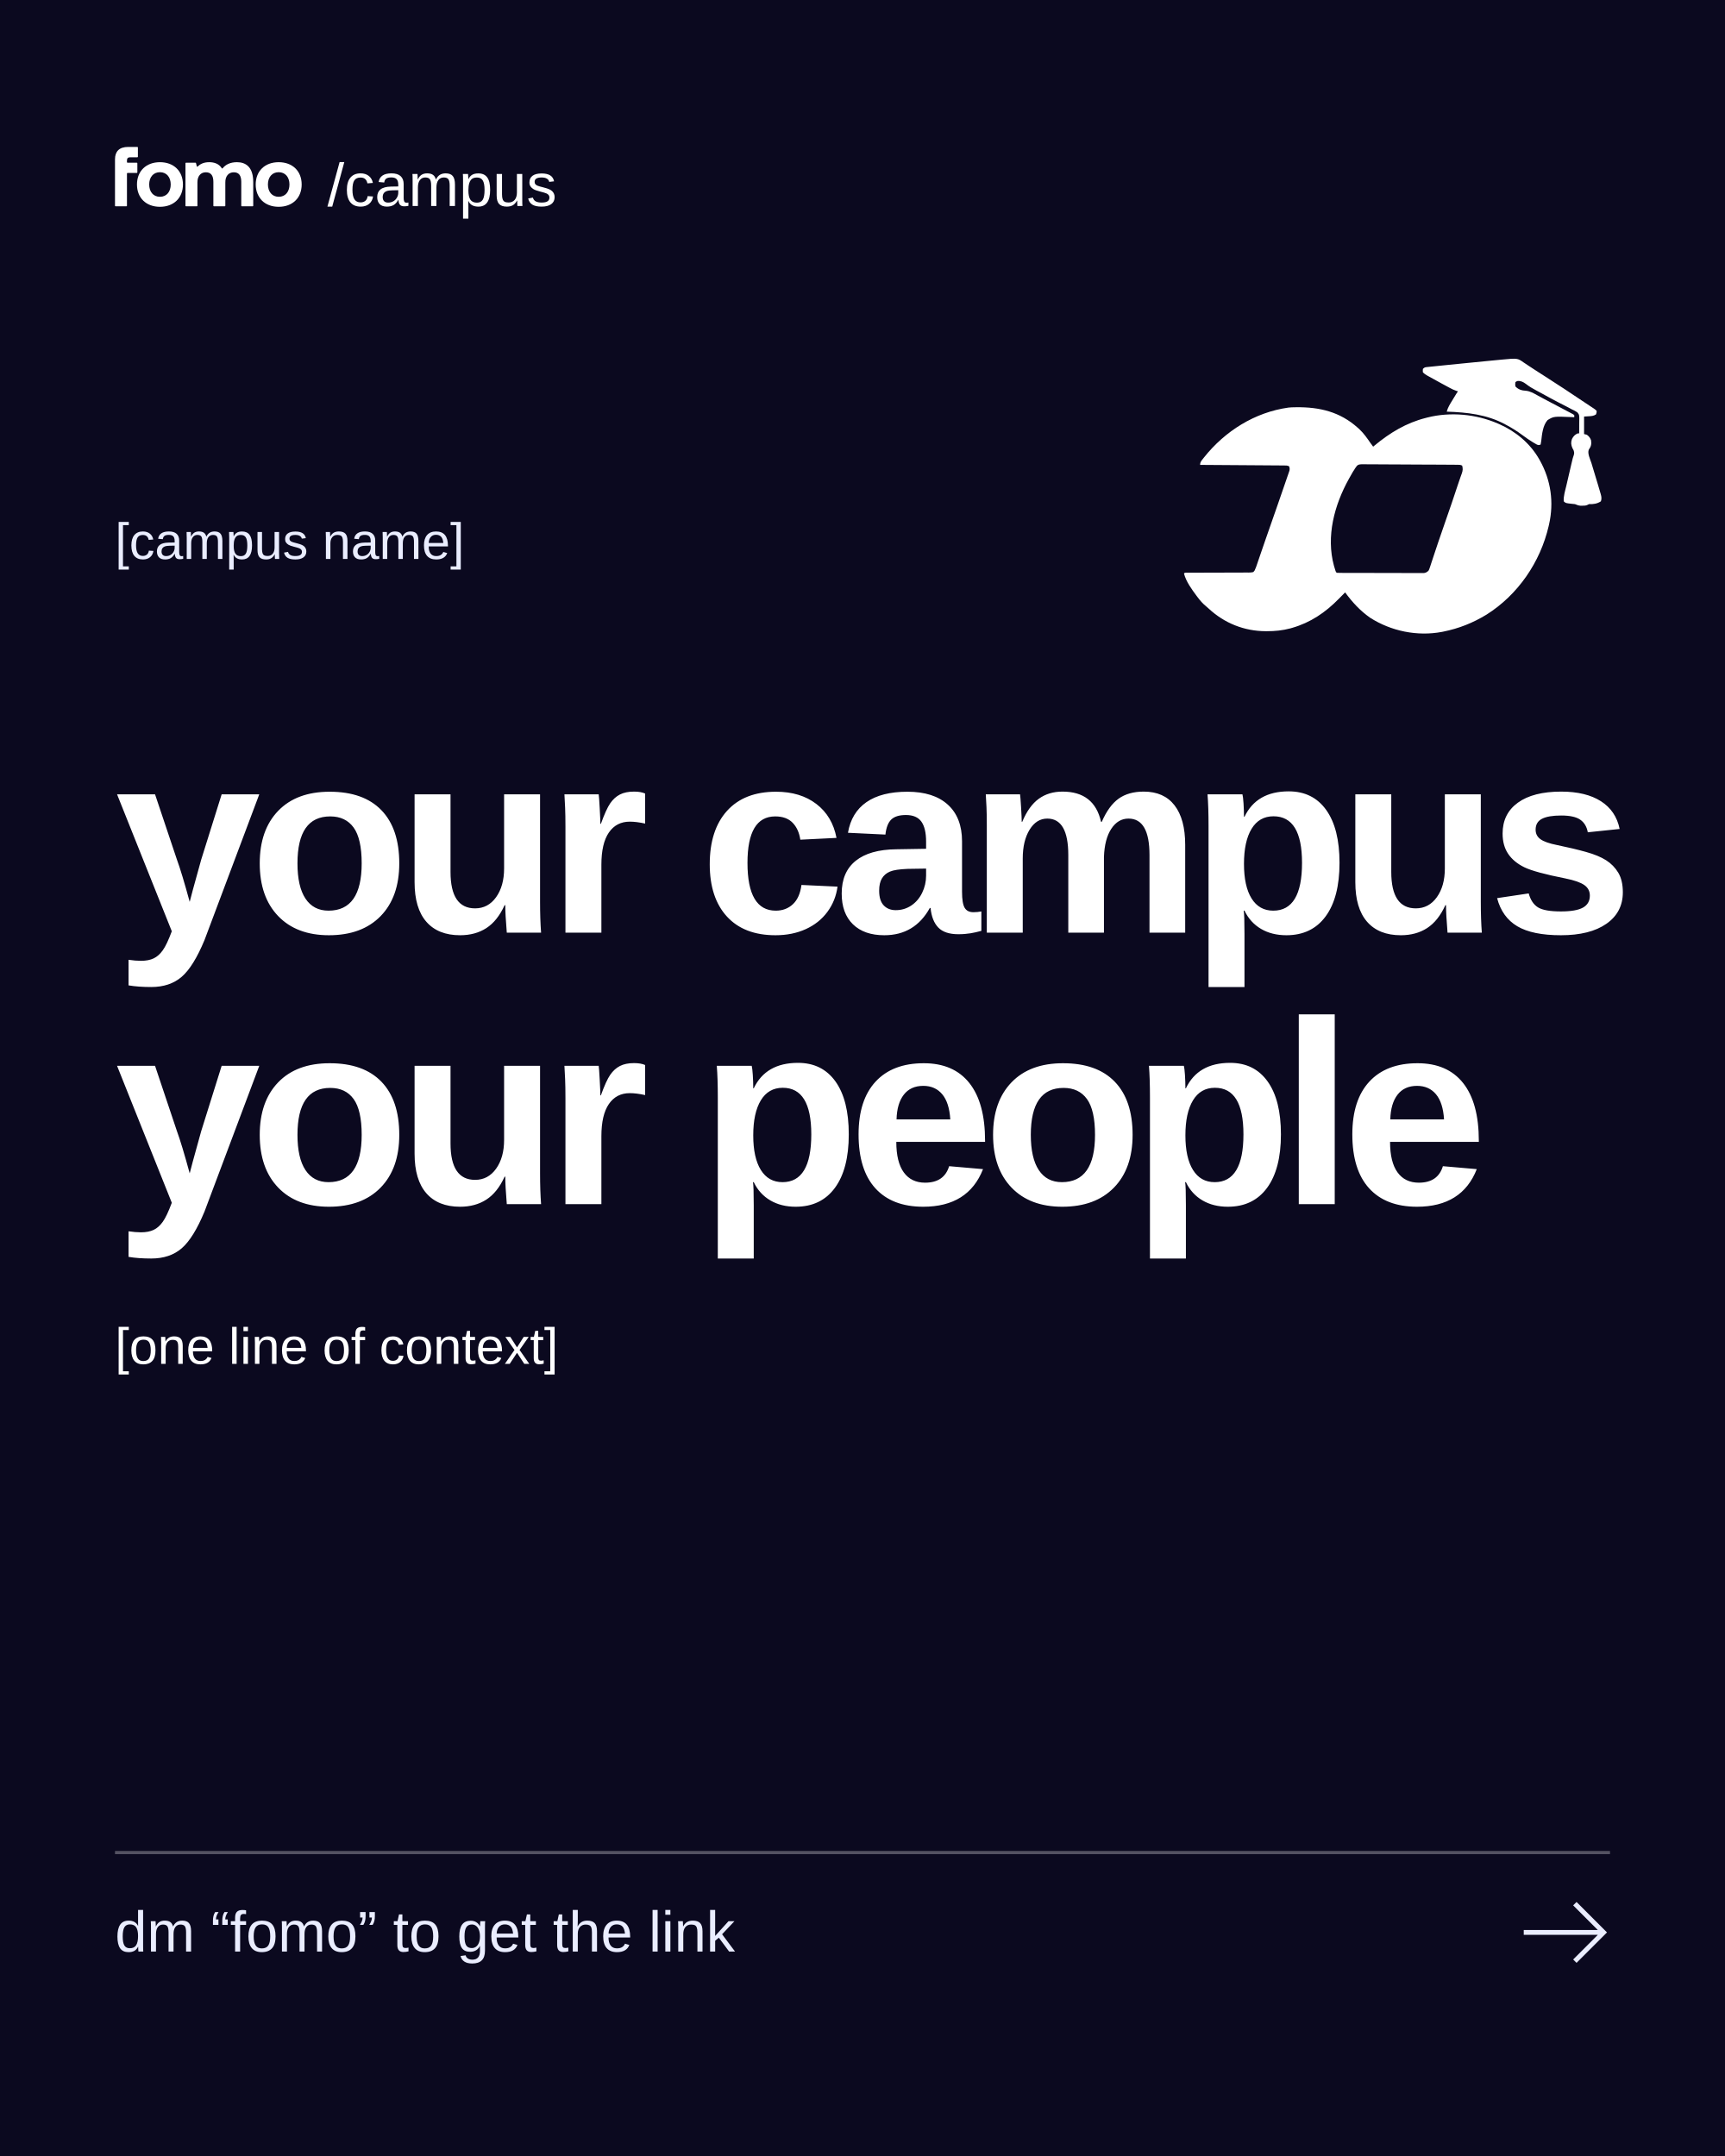
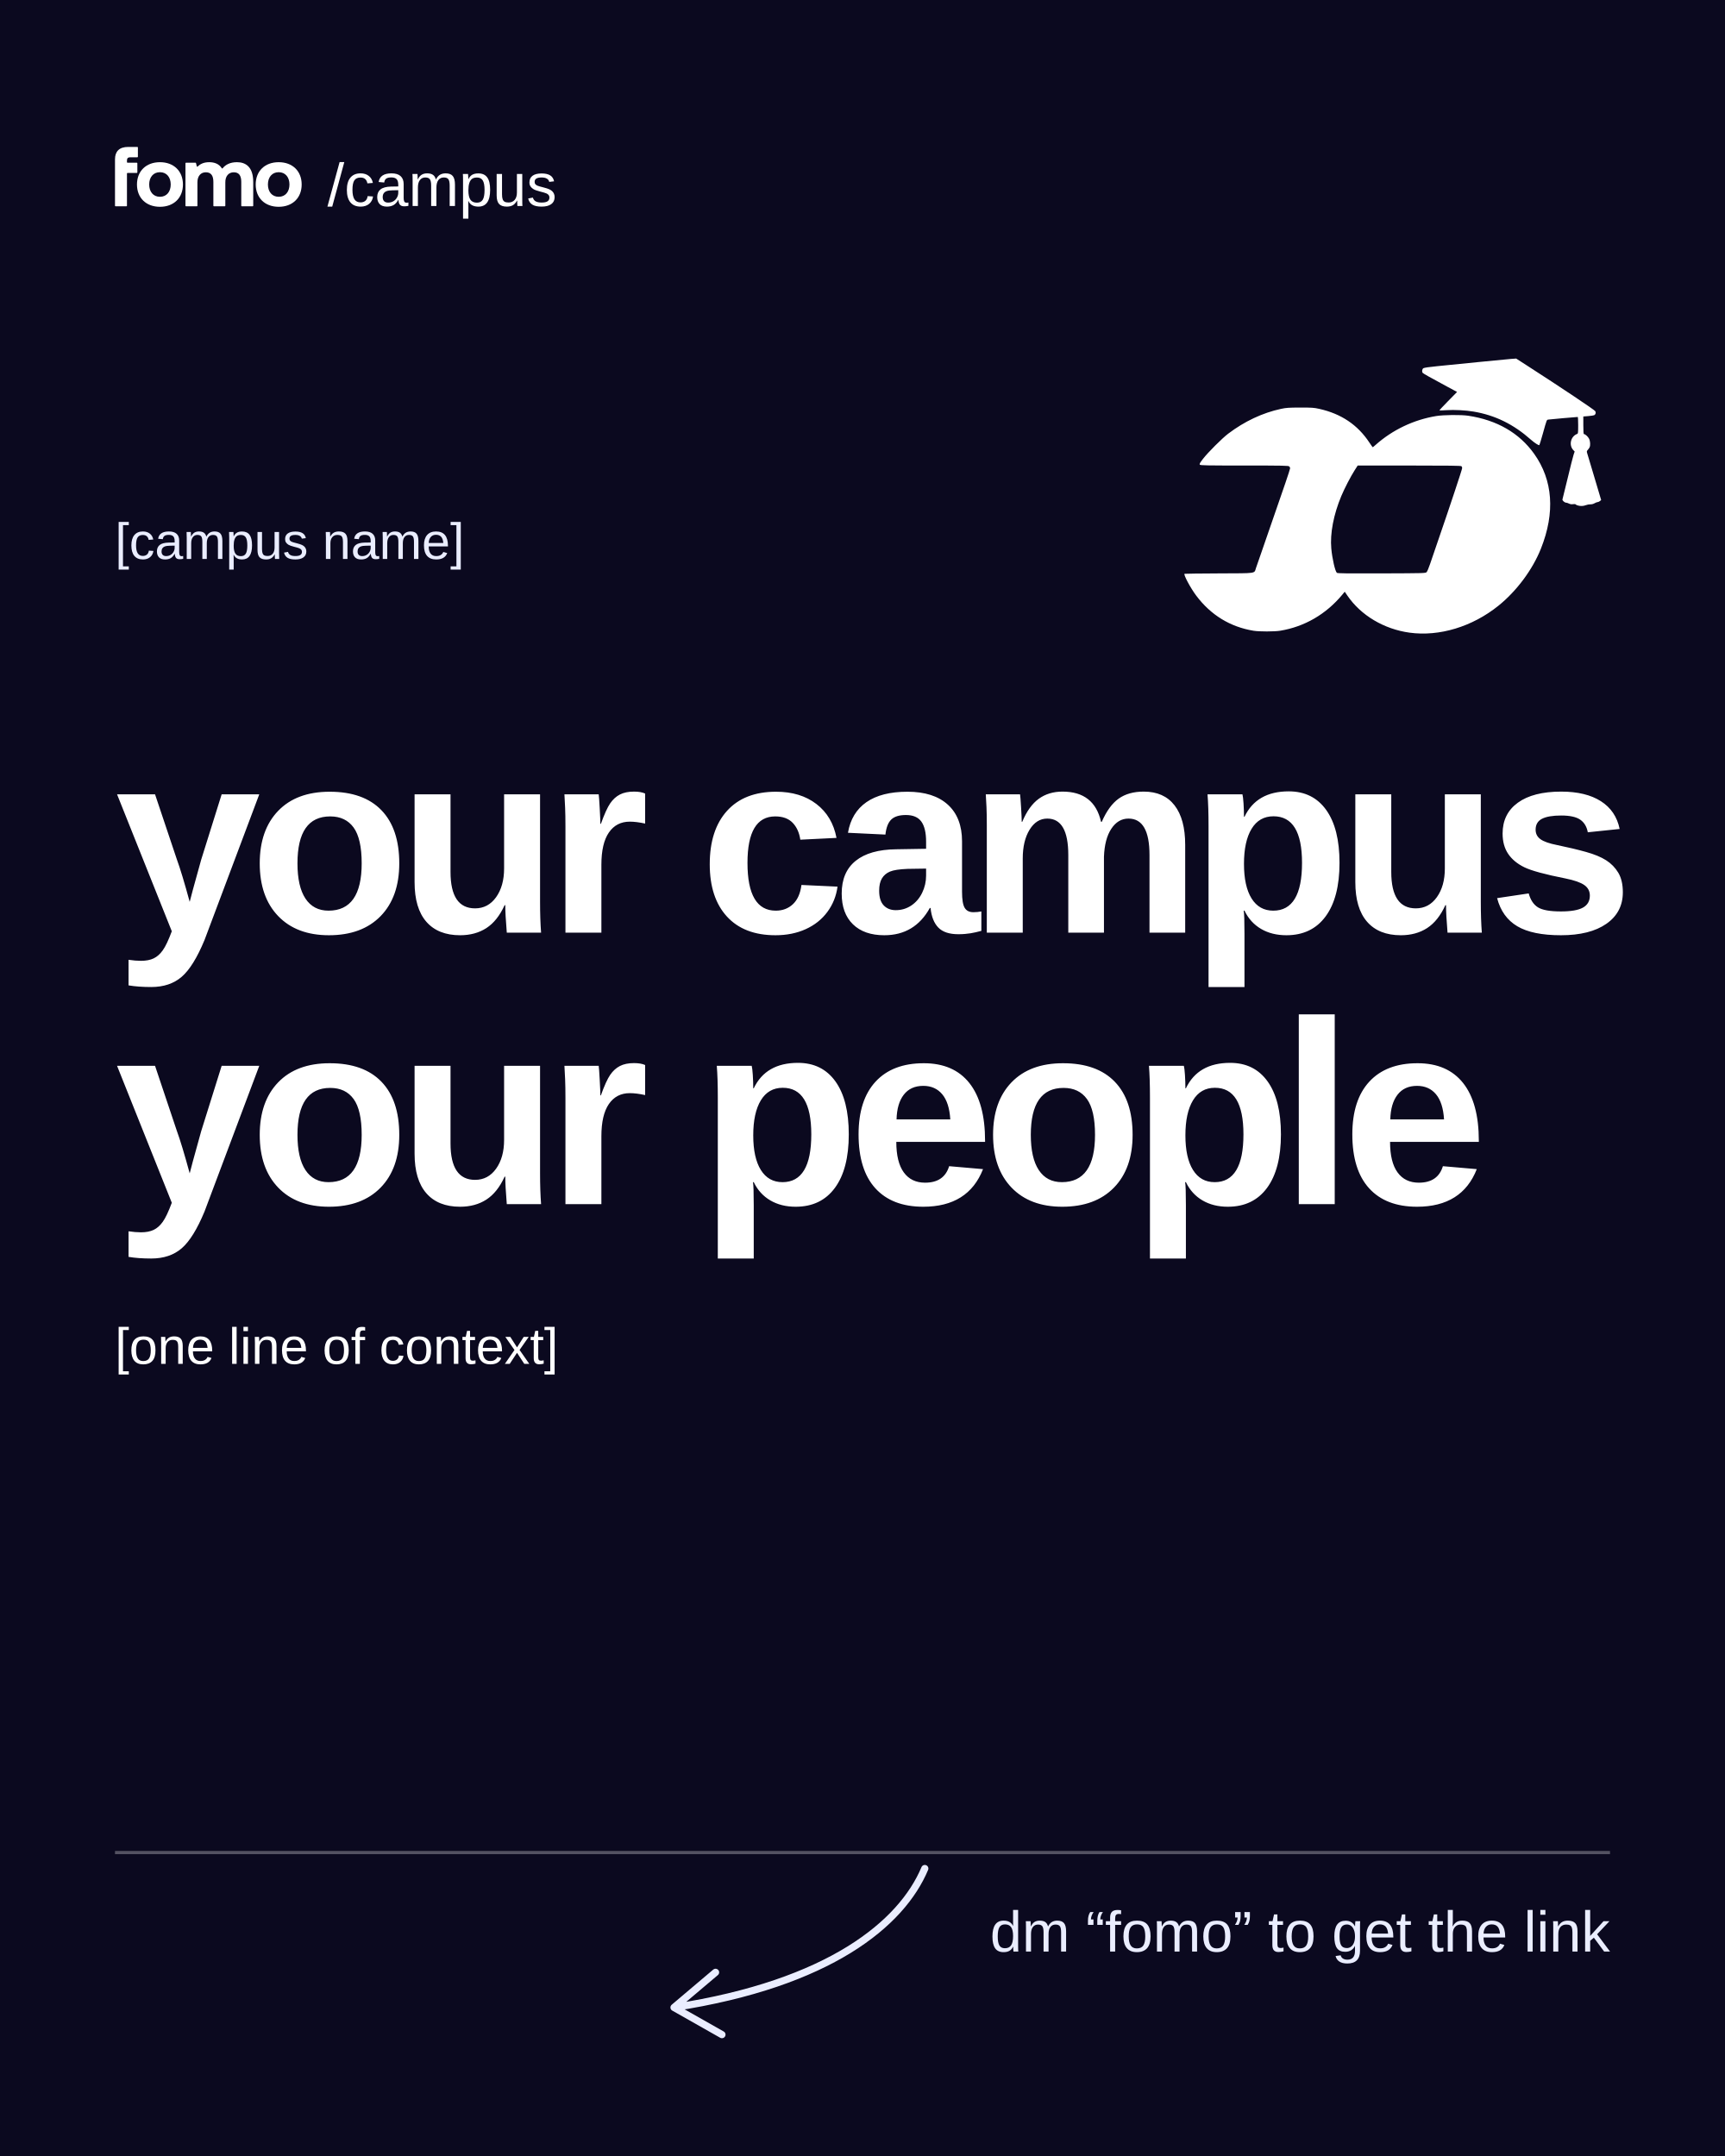
<svg xmlns="http://www.w3.org/2000/svg" xmlns:xlink="http://www.w3.org/1999/xlink" width="1080" height="1350" viewBox="0 0 1080 1350" role="img" aria-labelledby="title description">
  <defs>
    <style>text{font-family:Aeonik,Arial,sans-serif} .headline{font-size:164px;font-weight:700;letter-spacing:-7px} .label{font-size:32px;font-weight:500} .context{font-size:32px;font-weight:400}</style>
    <symbol id="fomo-campus-mark" viewBox="0 0 620 415">
-       <g fill="currentColor" fill-rule="evenodd">
-         <path d="M0 0 C0.381 0.25 0.381 0.25 2.306 1.515 C3.878 2.55 5.442 3.598 6.998 4.657 C9.732 6.515 12.509 8.298 15.292 10.079 C17.399 11.43 19.495 12.796 21.59 14.164 C24.88 16.307 28.187 18.422 31.504 20.523 C49.106 31.686 66.441 43.242 83.757 54.843 C87.17 57.13 90.585 59.413 94.013 61.676 C94.574 62.047 95.136 62.418 95.714 62.8 C97.17 63.763 98.628 64.722 100.087 65.682 C102.25 67.187 102.25 67.187 104.25 69.188 C104.125 71.688 104.125 71.688 103.25 74.188 C99.92 76.466 96.412 76.605 92.5 76.812 C91.469 76.874 91.469 76.874 86.25 77.188 C86.25 85.438 86.25 93.688 86.25 102.188 C87.57 102.517 88.89 102.847 90.25 103.188 C93.186 105.388 95.078 107.671 96.25 111.188 C96.961 116.546 96.293 120.019 93.027 124.352 C90.708 129.829 95.015 138.1 96.688 143.375 C99.934 153.769 103.084 164.192 106.126 174.648 C106.582 176.211 107.043 177.773 107.508 179.334 C108.163 181.539 108.804 183.747 109.441 185.957 C109.64 186.614 109.838 187.272 110.043 187.949 C111.102 191.689 111.539 194.473 110.25 198.188 C104.979 201.712 99.412 202.434 93.25 202.188 C92.944 202.349 92.944 202.349 91.395 203.164 C88.732 204.435 86.752 204.454 83.812 204.438 C82.886 204.443 81.959 204.448 81.004 204.453 C78.072 204.17 75.954 203.315 73.25 202.188 C71.039 201.879 71.039 201.879 68.875 201.75 C59.926 200.789 59.926 200.789 57.25 198.188 C56.676 190.935 59.254 183.051 60.902 176.047 C61.166 174.91 61.428 173.773 61.691 172.635 C62.238 170.271 62.788 167.908 63.343 165.546 C64.049 162.533 64.748 159.518 65.444 156.502 C66.114 153.6 66.79 150.698 67.465 147.797 C67.589 147.259 67.589 147.259 68.219 144.539 C70.17 136.237 70.17 136.237 71.436 132.618 C72.439 129.624 72.221 128.175 71.25 125.188 C70.734 124.259 70.219 123.331 69.688 122.375 C67.648 117.853 67.231 113.939 68.977 109.227 C71.014 105.3 73.119 103.036 77.25 101.188 C77.91 101.188 78.57 101.188 79.25 101.188 C79.33 97.308 79.35 93.434 79.317 89.554 C79.314 88.237 79.327 86.92 79.356 85.603 C79.581 74.805 79.581 74.805 76.586 71.166 C74.22 69.539 71.868 68.365 69.25 67.188 C67.39 66.189 65.532 65.186 63.676 64.18 C62.166 63.406 60.657 62.632 59.143 61.865 C56.393 60.469 53.652 59.054 50.91 57.641 C50.353 57.354 49.796 57.067 49.223 56.772 C41.778 52.927 34.443 48.882 27.102 44.844 C24.172 43.233 21.236 41.643 18.273 40.094 C12.833 37.246 7.855 34.277 3.02 30.48 C-0.601 27.835 -4.037 26.039 -8.625 26.438 C-10.75 27.188 -10.75 27.188 -11.75 28.188 C-12.125 31 -12.125 31 -11.75 34.188 C-7.513 38.673 -2.735 40.104 3.273 40.398 C9.259 41.042 13.924 43.743 19.125 46.625 C20.657 47.45 22.189 48.275 23.722 49.099 C25.262 49.929 26.798 50.767 28.334 51.605 C31.714 53.44 35.119 55.223 38.531 56.998 C41.6 58.598 44.657 60.22 47.714 61.844 C50.058 63.086 52.407 64.318 54.756 65.549 C57.322 66.898 59.879 68.263 62.438 69.625 C62.925 69.879 62.925 69.879 65.395 71.166 C66.289 71.646 67.184 72.126 68.105 72.621 C68.906 73.044 69.707 73.468 70.532 73.904 C71.099 74.328 71.666 74.751 72.25 75.188 C72.25 76.177 72.25 77.168 72.25 78.188 C71.151 78.125 70.052 78.063 68.92 77.999 C43.085 76.883 43.085 76.883 34.25 82.188 C27.439 89.664 26.212 102.172 25.144 111.841 C24.906 113.925 24.906 113.925 24.25 117.188 C21.25 118.188 21.25 118.188 18.527 116.992 C17.406 116.363 16.294 115.718 15.188 115.062 C14.58 114.71 13.972 114.357 13.346 113.994 C8.089 110.861 3.173 107.315 -1.75 103.688 C-9.148 98.237 -16.625 93.466 -24.75 89.188 C-25.316 88.881 -25.883 88.575 -26.466 88.259 C-52.526 74.198 -80.598 71.188 -109.75 70.188 C-108.162 64.183 -104.98 59.26 -101.75 54 C-101.203 53.098 -100.657 52.197 -100.094 51.268 C-95.861 44.3 -95.861 44.3 -93.75 41.188 C-94.612 40.923 -95.473 40.659 -96.361 40.387 C-99.744 39.256 -102.842 37.695 -105.969 35.992 C-106.545 35.683 -107.121 35.375 -107.714 35.056 C-109.562 34.063 -111.406 33.063 -113.25 32.062 C-114.516 31.379 -115.782 30.696 -117.048 30.013 C-123.518 26.517 -129.979 23.004 -136.375 19.375 C-136.646 19.222 -136.646 19.222 -138.018 18.447 C-140.228 17.172 -141.932 16.005 -143.75 14.188 C-144 11.688 -144 11.688 -143.75 9.188 C-141.368 6.806 -140.56 6.841 -137.29 6.505 C-136.35 6.404 -135.41 6.303 -134.442 6.199 C-133.924 6.148 -133.924 6.148 -131.301 5.891 C-130.209 5.776 -129.117 5.662 -127.991 5.545 C-124.98 5.23 -121.968 4.927 -118.955 4.627 C-116.426 4.374 -113.899 4.115 -111.371 3.855 C-103.213 3.02 -95.052 2.208 -86.891 1.4 C-84.737 1.186 -82.584 0.972 -80.43 0.757 C-71.143 -0.17 -61.855 -1.084 -52.566 -1.986 C-50.513 -2.186 -48.46 -2.388 -46.408 -2.591 C-43.148 -2.912 -39.887 -3.226 -36.627 -3.536 C-34.875 -3.703 -33.123 -3.877 -31.372 -4.051 C-8.751 -6.169 -8.751 -6.169 0 0 Z " fill="currentColor" transform="translate(496.75,16.8125)" id="graduation-cap" />
-         <path d="M0 0 C0.334 -0.005 0.334 -0.005 2.026 -0.03 C35.306 -0.419 64.488 6.477 89.801 29.238 C90.184 29.581 90.184 29.581 92.125 31.312 C98.284 37.128 102.994 43.789 107.761 50.741 C109.059 52.61 110.417 54.431 111.801 56.238 C112.456 55.693 113.11 55.148 113.785 54.586 C135.692 36.436 158.906 22.309 186.801 15.238 C187.536 15.044 188.272 14.849 189.029 14.648 C222.008 6.26 258.766 9.745 289.801 23.238 C290.489 23.536 291.178 23.833 291.887 24.14 C315.49 34.578 335.991 51.705 348.801 74.238 C349.161 74.872 349.521 75.506 349.893 76.159 C365.526 104.281 369.958 135.83 362.801 167.238 C362.629 167.999 362.458 168.76 362.281 169.544 C350.348 221.049 318.521 267.61 273.594 295.941 C254.204 307.791 234.057 315.773 211.801 320.238 C211.502 320.298 211.502 320.298 209.992 320.602 C174.894 327.278 137.487 319.563 107.488 300.426 C93.103 290.303 82.155 278.326 71.801 264.238 C68.857 267.165 65.943 270.117 63.051 273.094 C43.793 292.806 22.475 307.371 -4.262 314.988 C-4.609 315.088 -4.609 315.088 -6.369 315.591 C-17.371 318.551 -28.393 319.631 -39.762 319.613 C-40.365 319.613 -40.969 319.612 -41.591 319.612 C-72.15 319.486 -100.351 308.257 -122.715 287.512 C-124.06 286.281 -125.416 285.061 -126.829 283.909 C-131.425 280.147 -135.019 276.047 -138.574 271.301 C-138.854 270.931 -138.854 270.931 -140.267 269.058 C-147.312 259.582 -155.16 248.829 -158.199 237.238 C-157.199 236.238 -157.199 236.238 -155.554 236.114 C-155.195 236.114 -155.195 236.114 -153.379 236.114 C-152.557 236.111 -151.735 236.109 -150.889 236.106 C-149.981 236.108 -149.073 236.11 -148.137 236.112 C-147.662 236.111 -147.662 236.111 -145.255 236.107 C-143.182 236.103 -141.109 236.101 -139.036 236.1 C-134.637 236.097 -130.239 236.075 -125.84 236.055 C-117.64 236.017 -109.441 235.985 -101.241 235.988 C-95.547 235.99 -89.853 235.965 -84.159 235.926 C-81.984 235.915 -79.81 235.914 -77.635 235.922 C-74.596 235.931 -71.559 235.91 -68.52 235.882 C-67.616 235.892 -66.712 235.902 -65.781 235.913 C-63.48 235.874 -61.431 235.795 -59.199 235.238 C-57.222 232.975 -57.222 232.975 -56.199 230.238 C-56.049 229.877 -56.049 229.877 -55.287 228.046 C-55.034 227.307 -54.781 226.568 -54.52 225.807 C-54.225 224.954 -53.929 224.101 -53.625 223.222 C-53.313 222.303 -53.001 221.384 -52.68 220.438 C-52.345 219.467 -52.01 218.496 -51.665 217.495 C-50.567 214.307 -49.477 211.116 -48.387 207.926 C-47.618 205.689 -46.848 203.452 -46.078 201.216 C-45.688 200.085 -45.299 198.955 -44.91 197.824 C-44.717 197.263 -44.523 196.703 -44.324 196.125 C-43.737 194.417 -43.149 192.708 -42.562 191 C-39.445 181.928 -36.273 172.877 -33.085 163.829 C-30.438 156.305 -27.818 148.772 -25.199 141.238 C-25.01 140.693 -25.01 140.693 -24.05 137.935 C-21.733 131.275 -19.426 124.611 -17.137 117.941 C-16.101 114.925 -15.062 111.911 -14.015 108.9 C-12.847 105.543 -11.696 102.18 -10.547 98.816 C-10.192 97.805 -9.838 96.793 -9.473 95.751 C-9.315 95.284 -9.315 95.284 -8.516 92.923 C-8.236 92.111 -7.956 91.299 -7.668 90.462 C-7.144 87.979 -7.261 86.586 -8.199 84.238 C-10.694 82.991 -12.393 83.1 -15.185 83.08 C-16.24 83.07 -17.294 83.06 -18.381 83.05 C-19.554 83.044 -20.727 83.039 -21.901 83.033 C-23.133 83.023 -24.364 83.013 -25.596 83.003 C-28.945 82.976 -32.294 82.955 -35.643 82.935 C-39.141 82.913 -42.639 82.886 -46.137 82.859 C-52.764 82.809 -59.39 82.764 -66.016 82.721 C-73.559 82.672 -81.102 82.617 -88.645 82.561 C-104.163 82.447 -119.681 82.341 -135.199 82.238 C-135.199 78.256 -133.316 76.355 -130.949 73.363 C-130.725 73.077 -130.725 73.077 -129.591 71.629 C-99.67 33.987 -57.047 7.132 -9.063 0.45 C-6.043 0.107 -3.037 0.037 0 0 Z M85.796 87.473 C85.467 88.055 85.139 88.638 84.801 89.238 C84.204 90.127 83.608 91.016 82.993 91.931 C81.328 94.816 79.668 97.702 78.051 100.613 C77.748 101.154 77.446 101.696 77.135 102.253 C56.446 139.508 44.401 184.136 55.855 226.273 C58.318 234.756 58.318 234.756 59.801 236.238 C61.436 236.341 63.077 236.373 64.716 236.379 C65.248 236.382 65.248 236.382 67.94 236.396 C69.13 236.397 70.319 236.398 71.509 236.399 C72.754 236.404 73.999 236.409 75.244 236.414 C78.634 236.428 82.025 236.434 85.415 236.438 C87.533 236.441 89.65 236.446 91.767 236.45 C98.388 236.464 105.009 236.473 111.629 236.477 C119.278 236.482 126.927 236.499 134.576 236.528 C140.483 236.55 146.39 236.56 152.298 236.561 C155.828 236.562 159.358 236.568 162.889 236.586 C166.21 236.602 169.532 236.605 172.854 236.596 C174.073 236.595 175.292 236.599 176.511 236.609 C178.175 236.622 179.84 236.614 181.505 236.606 C181.971 236.607 181.971 236.607 184.328 236.61 C187.274 236.167 188.63 235.243 190.801 233.238 C191.826 231.269 191.826 231.269 192.577 228.99 C192.87 228.127 193.162 227.263 193.463 226.373 C193.766 225.431 194.07 224.49 194.383 223.52 C194.714 222.531 195.045 221.542 195.385 220.524 C196.286 217.828 197.174 215.128 198.058 212.427 C198.991 209.588 199.939 206.754 200.887 203.919 C201.273 202.767 201.658 201.614 202.044 200.462 C202.235 199.888 202.427 199.315 202.624 198.725 C203.21 196.972 203.793 195.219 204.377 193.465 C207.713 183.444 211.177 173.469 214.683 163.506 C220.927 145.762 227.018 127.969 232.861 110.088 C233.957 106.744 235.087 103.418 236.28 100.107 C236.399 99.771 236.399 99.771 237.001 98.067 C237.451 96.798 237.911 95.532 238.385 94.271 C239.795 90.248 239.98 87.345 238.801 83.238 C236.124 81.9 234.056 82.094 231.058 82.071 C230.464 82.065 229.871 82.059 229.259 82.053 C227.261 82.035 225.264 82.024 223.267 82.014 C221.838 82.002 220.409 81.991 218.98 81.979 C214.279 81.943 209.579 81.917 204.879 81.895 C204.079 81.891 203.28 81.887 202.456 81.883 C194.917 81.846 187.378 81.815 179.839 81.793 C170.194 81.766 160.549 81.715 150.904 81.633 C144.124 81.577 137.344 81.548 130.563 81.539 C126.512 81.533 122.463 81.515 118.413 81.468 C114.601 81.424 110.79 81.413 106.977 81.428 C105.58 81.428 104.183 81.416 102.786 81.39 C90.014 81.172 90.014 81.172 85.796 87.473 Z " fill="currentColor" transform="translate(170.1992,80.76172)" id="fomo-eyes" />
+       <g fill="currentColor" fill-rule="evenodd" transform="translate(-240.190 -291.993) scale(0.815589)">
+         <path d="M704.000,851.489 C659.298,845.350 618.849,821.276 595.279,786.779 L590.531,779.831 L586.540,784.665 C558.138,819.063 520.232,841.118 477.500,848.109 C467.438,849.755 440.897,849.775 431.000,848.144 C390.066,841.399 356.287,820.720 330.727,786.759 C320.650,773.369 307.823,749.353 310.282,748.480 C310.952,748.242 338.147,747.924 370.715,747.774 C437.969,747.463 431.842,748.359 435.217,738.339 C436.299,735.128 440.265,723.725 444.030,713.000 C452.124,689.943 474.687,624.651 486.579,589.869 C491.210,576.322 495.000,564.542 495.000,563.691 C495.000,562.839 494.293,561.436 493.429,560.571 C492.027,559.170 483.541,559.000 415.051,559.000 C348.565,559.000 338.080,558.802 337.020,557.524 C336.010,556.307 336.975,554.517 342.549,547.274 C351.040,536.242 375.944,511.356 386.500,503.355 C415.124,481.659 446.747,466.787 479.000,459.852 C488.127,457.890 492.509,457.588 512.500,457.547 C533.032,457.505 536.614,457.749 545.881,459.824 C584.401,468.449 613.143,487.752 633.619,518.750 C636.617,523.288 639.264,527.000 639.501,527.000 C639.739,527.000 642.144,525.037 644.846,522.637 C674.311,496.467 711.276,478.895 750.500,472.411 C763.328,470.290 794.041,469.982 806.500,471.849 C856.836,479.392 895.899,501.942 921.968,538.507 C954.832,584.602 958.909,641.335 933.881,704.280 C919.198,741.207 891.383,778.611 859.500,804.302 C813.865,841.075 756.010,858.632 704.000,851.489 Z M733.852,745.500 C734.901,744.400 737.568,738.100 739.778,731.500 C741.988,724.900 748.839,704.875 755.003,687.000 C774.125,631.539 796.000,565.624 796.000,563.462 C796.000,562.328 795.460,560.860 794.800,560.200 C793.884,559.284 772.221,559.000 703.396,559.000 L613.193,559.000 L607.900,567.250 C600.996,578.011 590.163,598.929 584.528,612.379 C570.986,644.701 564.625,678.053 567.010,704.228 C568.643,722.141 573.768,744.378 576.815,746.768 C578.095,747.772 594.392,747.980 655.188,747.768 C730.463,747.505 731.982,747.461 733.852,745.500 Z M998.299,628.894 C996.539,628.385 994.824,627.524 994.489,626.982 C994.146,626.428 992.190,626.266 990.022,626.612 C987.410,627.030 985.121,626.708 982.929,625.615 C981.149,624.727 978.923,624.000 977.981,624.000 C975.197,624.000 970.787,619.991 971.523,618.130 C971.877,617.233 975.979,600.548 980.638,581.052 C985.297,561.556 989.956,543.106 990.991,540.052 L992.872,534.500 L990.500,532.000 C982.248,523.304 985.952,507.770 997.250,503.694 C998.807,503.132 999.000,501.464 999.000,488.531 C999.000,480.539 998.672,474.000 998.272,474.000 C995.946,474.000 949.957,478.091 947.317,478.533 C943.666,479.144 944.526,477.033 936.947,504.000 C934.088,514.175 931.444,522.838 931.072,523.252 C930.186,524.238 922.689,519.440 916.433,513.885 C885.904,486.771 853.740,470.988 815.991,464.599 C802.027,462.235 782.154,461.195 768.545,462.114 C761.969,462.559 756.404,462.737 756.178,462.511 C755.952,462.285 762.816,454.929 771.432,446.164 L787.096,430.229 L769.798,420.922 C739.352,404.542 727.553,397.893 726.782,396.682 C725.220,394.225 725.982,390.057 728.250,388.655 C729.634,387.800 738.967,386.442 752.500,385.127 C764.600,383.951 796.325,380.774 823.000,378.067 C849.675,375.360 875.775,372.844 881.000,372.477 L890.500,371.808 L909.000,383.723 C968.284,421.904 1027.749,461.663 1028.963,463.931 C1030.330,466.486 1029.516,469.662 1027.182,470.880 C1026.257,471.362 1021.562,472.077 1016.750,472.468 L1008.000,473.180 L1008.000,488.590 C1008.000,499.093 1008.349,504.000 1009.096,504.000 C1011.343,504.000 1016.111,508.296 1018.023,512.044 C1020.213,516.339 1020.635,523.898 1018.875,527.316 C1018.256,528.517 1016.830,530.510 1015.706,531.745 C1013.883,533.746 1013.790,534.397 1014.850,537.745 C1015.504,539.810 1021.252,559.030 1027.624,580.456 L1039.210,619.412 L1036.994,621.206 C1035.775,622.193 1033.954,623.000 1032.946,623.000 C1031.939,623.000 1029.564,623.915 1027.670,625.032 C1025.599,626.254 1022.684,627.005 1020.362,626.915 C1018.238,626.833 1014.700,627.473 1012.500,628.339 C1008.042,630.092 1003.110,630.285 998.299,628.894 Z" />
      </g>
    </symbol>
    <symbol id="fomo-wordmark" viewBox="0 0 352 113" fill="none">
      <path d="M0.003 23.325C0.003 8.468 7.991 0 24.923 0H42.105C42.675 0 43.134 0.46 43.134 1.029V18.462C43.134 19.031 42.675 19.49 42.105 19.49H28.757C24.443 19.49 22.526 21.408 22.526 25.561V28.685C22.526 29.255 22.985 29.714 23.555 29.714H41.076C41.646 29.714 42.105 30.174 42.105 30.743V48.014C42.105 48.584 41.646 49.043 41.076 49.043H23.555C22.985 49.043 22.526 49.503 22.526 50.072V110.797C22.526 111.366 22.066 111.826 21.497 111.826H1.029C0.46 111.826 0 111.366 0 110.797V23.325H0.003Z" fill="currentColor" />
      <path d="M41.381 70.769C41.381 45.528 58.636 28.757 84.673 28.757C110.711 28.757 127.965 45.531 127.965 70.769C127.965 96.008 110.711 112.782 84.673 112.782C58.636 112.782 41.381 96.008 41.381 70.769ZM104.959 70.769C104.959 57.192 97.291 47.606 84.67 47.606C72.049 47.606 64.384 57.192 64.384 70.769C64.384 84.347 72.052 93.933 84.67 93.933C97.287 93.933 104.959 84.347 104.959 70.769Z" fill="currentColor" />
      <path d="M260.369 65.978V110.796C260.369 111.366 259.909 111.825 259.34 111.825H238.872C238.302 111.825 237.843 111.366 237.843 110.796V65.817C237.843 53.995 233.371 47.767 223.785 47.767C214.199 47.767 207.491 54.794 207.81 67.415V110.796C207.81 111.366 207.35 111.825 206.781 111.825H186.313C185.744 111.825 185.284 111.366 185.284 110.796V65.817C185.284 53.995 180.812 47.767 171.065 47.767C161.318 47.767 155.251 55.117 155.251 66.616V110.796C155.251 111.366 154.792 111.825 154.222 111.825H133.754C133.185 111.825 132.725 111.366 132.725 110.796V30.746C132.725 30.177 133.185 29.717 133.754 29.717H151.571C152.044 29.717 152.456 30.039 152.569 30.495L154.088 36.58C154.246 37.211 155.028 37.447 155.501 37.002C160.183 32.615 166.476 28.757 177.451 28.757C186.961 28.757 195.882 31.703 201.246 40.284C201.565 40.791 202.281 40.836 202.652 40.362C208.307 33.136 217.317 28.757 229.687 28.757C245.662 28.757 260.358 37.063 260.358 65.978H260.369Z" fill="currentColor" />
      <path d="M265.029 70.769C265.029 45.528 282.284 28.757 308.321 28.757C334.359 28.757 351.613 45.531 351.613 70.769C351.613 96.008 334.359 112.782 308.321 112.782C282.284 112.782 265.029 96.008 265.029 70.769ZM328.607 70.769C328.607 57.192 320.939 47.606 308.318 47.606C295.697 47.606 288.032 57.192 288.032 70.769C288.032 84.347 295.7 93.933 308.318 93.933C320.935 93.933 328.607 84.347 328.607 70.769Z" fill="currentColor" />
    </symbol>
  </defs>
  <g id="background">
    <rect width="1080" height="1350" fill="#0B091F" />
  </g>
  <g id="brand" color="#FFFFFF">
    <use href="#fomo-wordmark" xlink:href="#fomo-wordmark" x="72" y="92" width="117" height="37.560" />
    <text x="205" y="129" fill="#FFFFFF" font-size="38" font-weight="500">/campus</text>
    <use href="#fomo-campus-mark" xlink:href="#fomo-campus-mark" x="736" y="208" width="272" height="205.227" />
  </g>
  <g id="editable-message">
    <text x="72" y="350" class="label" fill="#EAEDFF">[campus name]</text>
    <text x="72" y="584" class="headline" fill="#FFFFFF">your campus</text>
    <text x="72" y="754" class="headline" fill="#FFFFFF">your people</text>
    <text x="72" y="854" class="context" fill="#FFFFFF">[one line of context]</text>
  </g>
  <g id="editable-call-to-action">
    <path d="M72 1160 H1008" stroke="#FFFFFF" stroke-opacity=".3" stroke-width="2" />
-     <text x="72" y="1222" fill="#EAEDFF" font-size="36" font-weight="500">dm “fomo” to get the link</text>
-     <path d="M954 1210 H1004 M986 1192 L1004 1210 L986 1228" fill="none" stroke="#EAEDFF" stroke-width="3" />
+     <text x="1008" y="1222" fill="#EAEDFF" font-size="36" font-weight="500" text-anchor="end">dm “fomo” to get the link</text>
+     <path id="cta-arrow" d="M157 0C142.5 34.5 97.5 72 0 87M26 65L0 87L30 104" transform="translate(422 1170)" fill="none" stroke="#EAEDFF" stroke-width="4.5" stroke-linecap="round" stroke-linejoin="round" />
  </g>
</svg>
